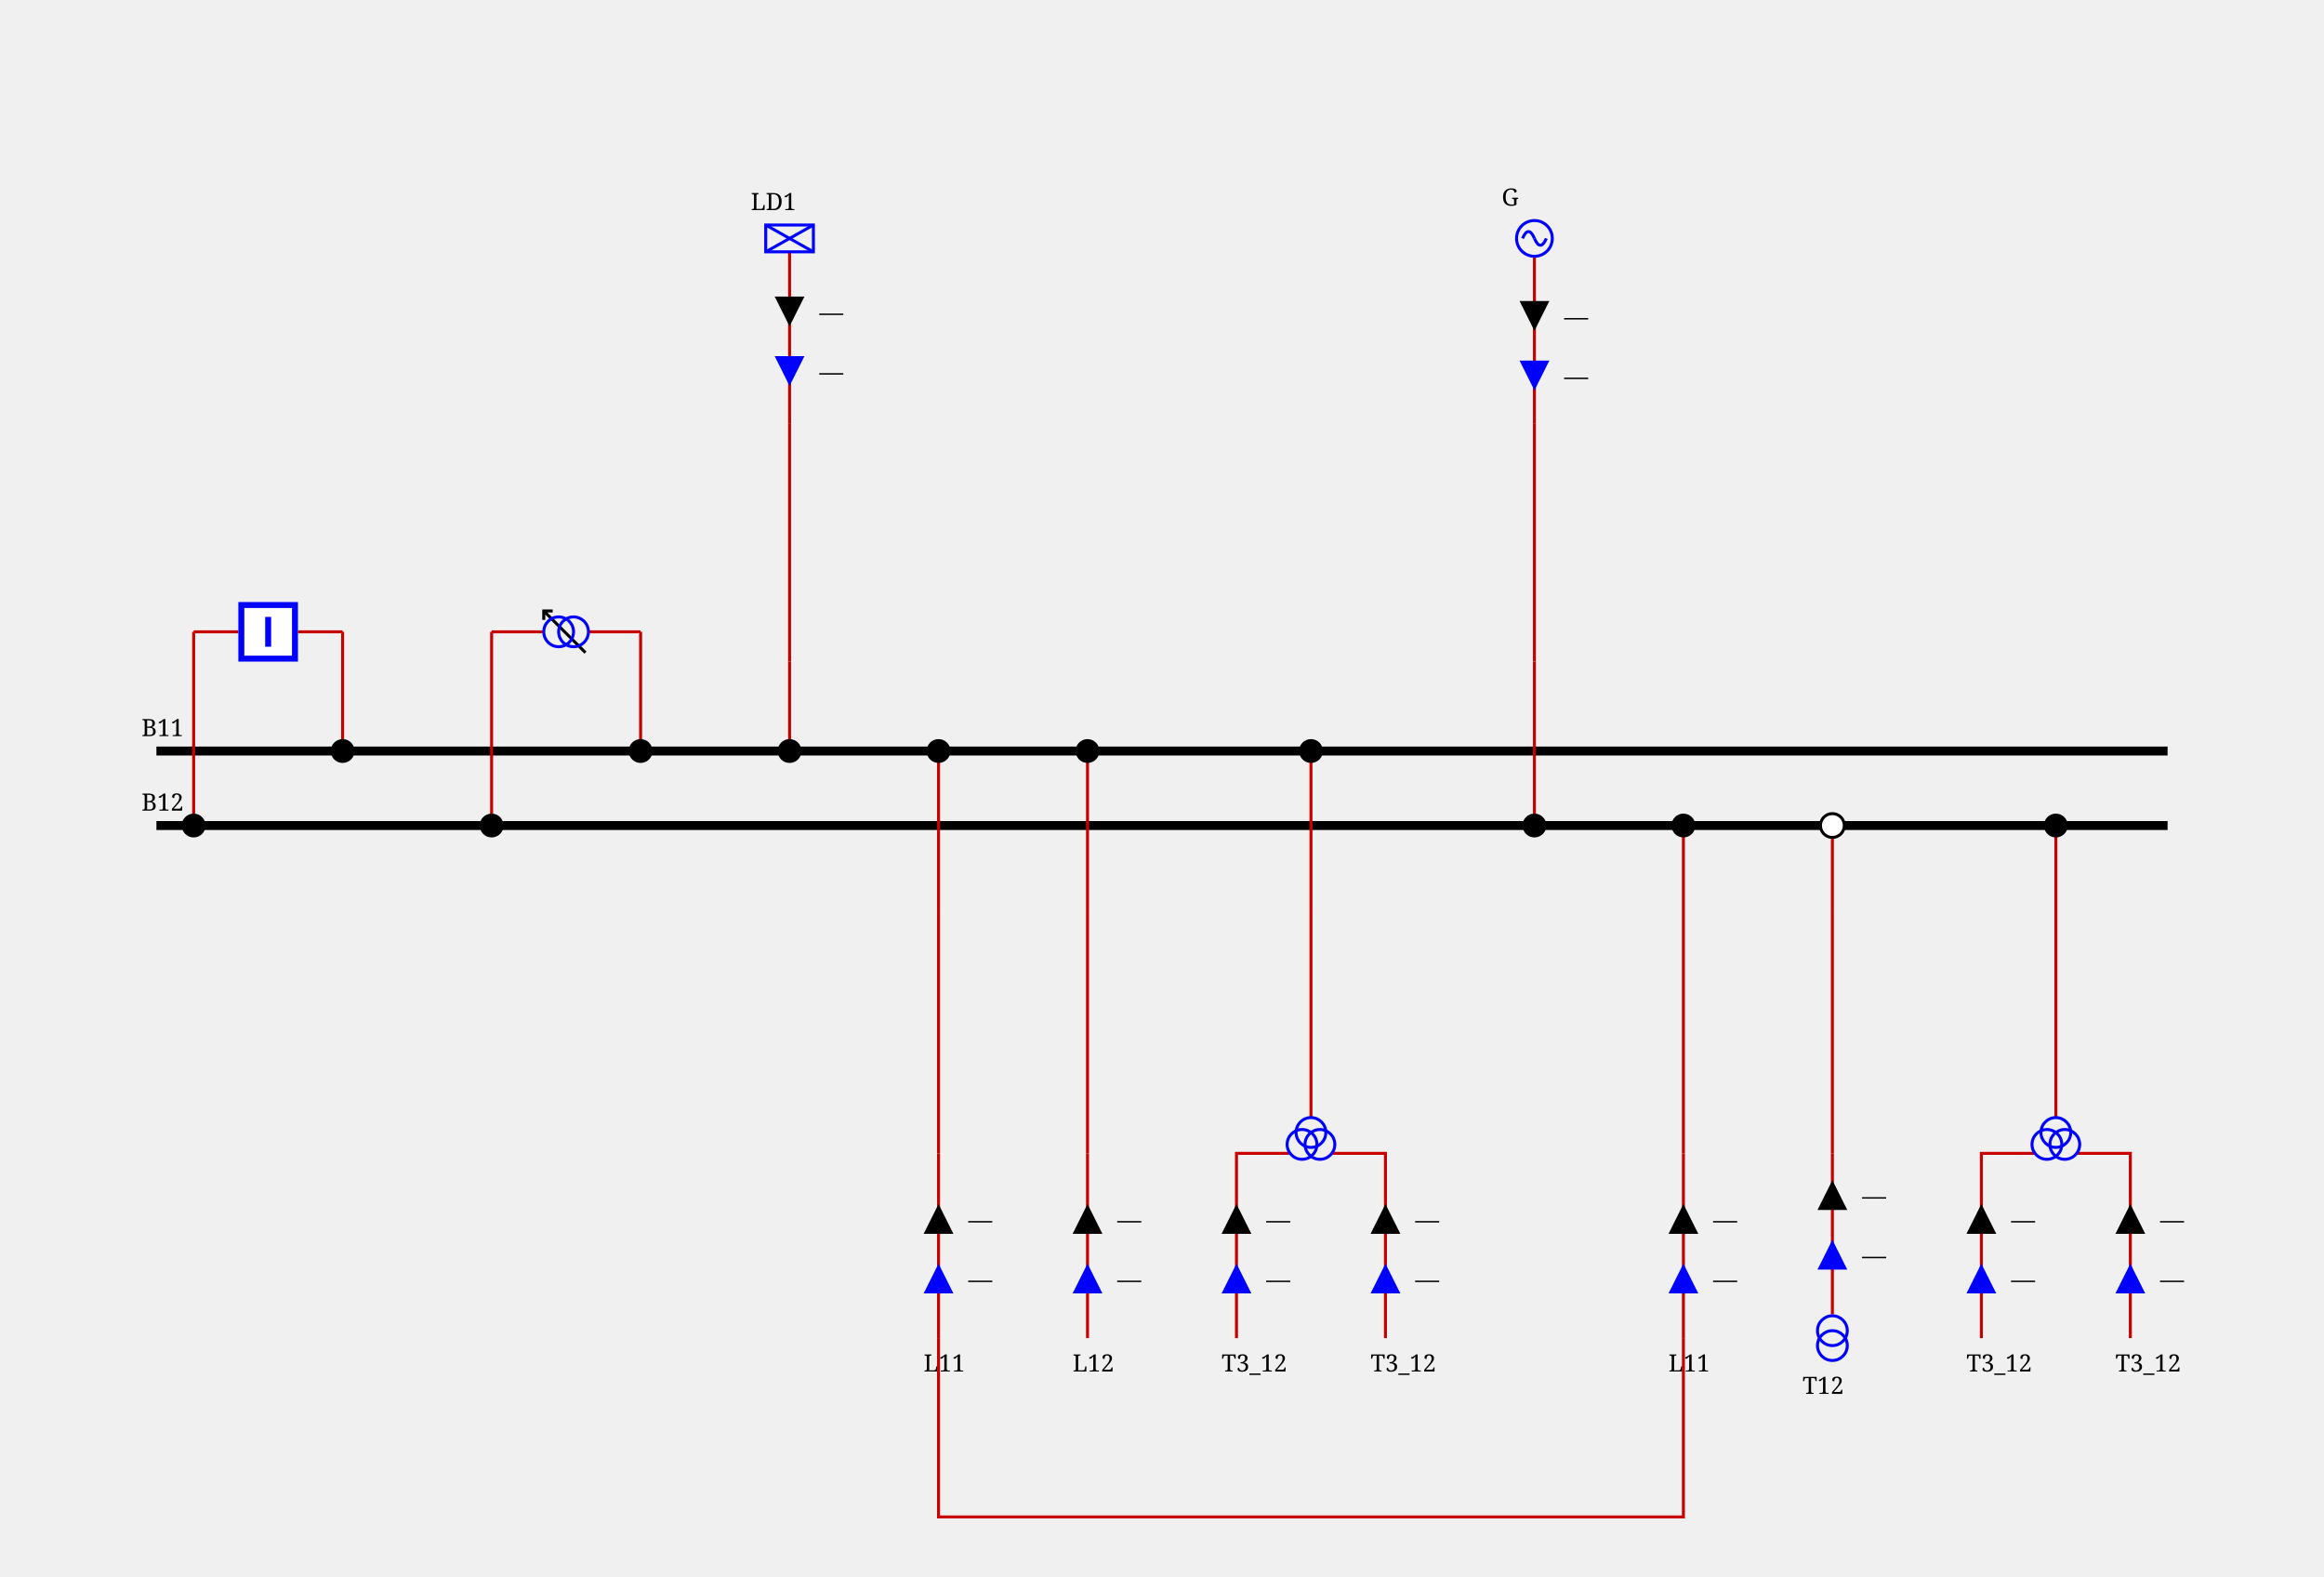
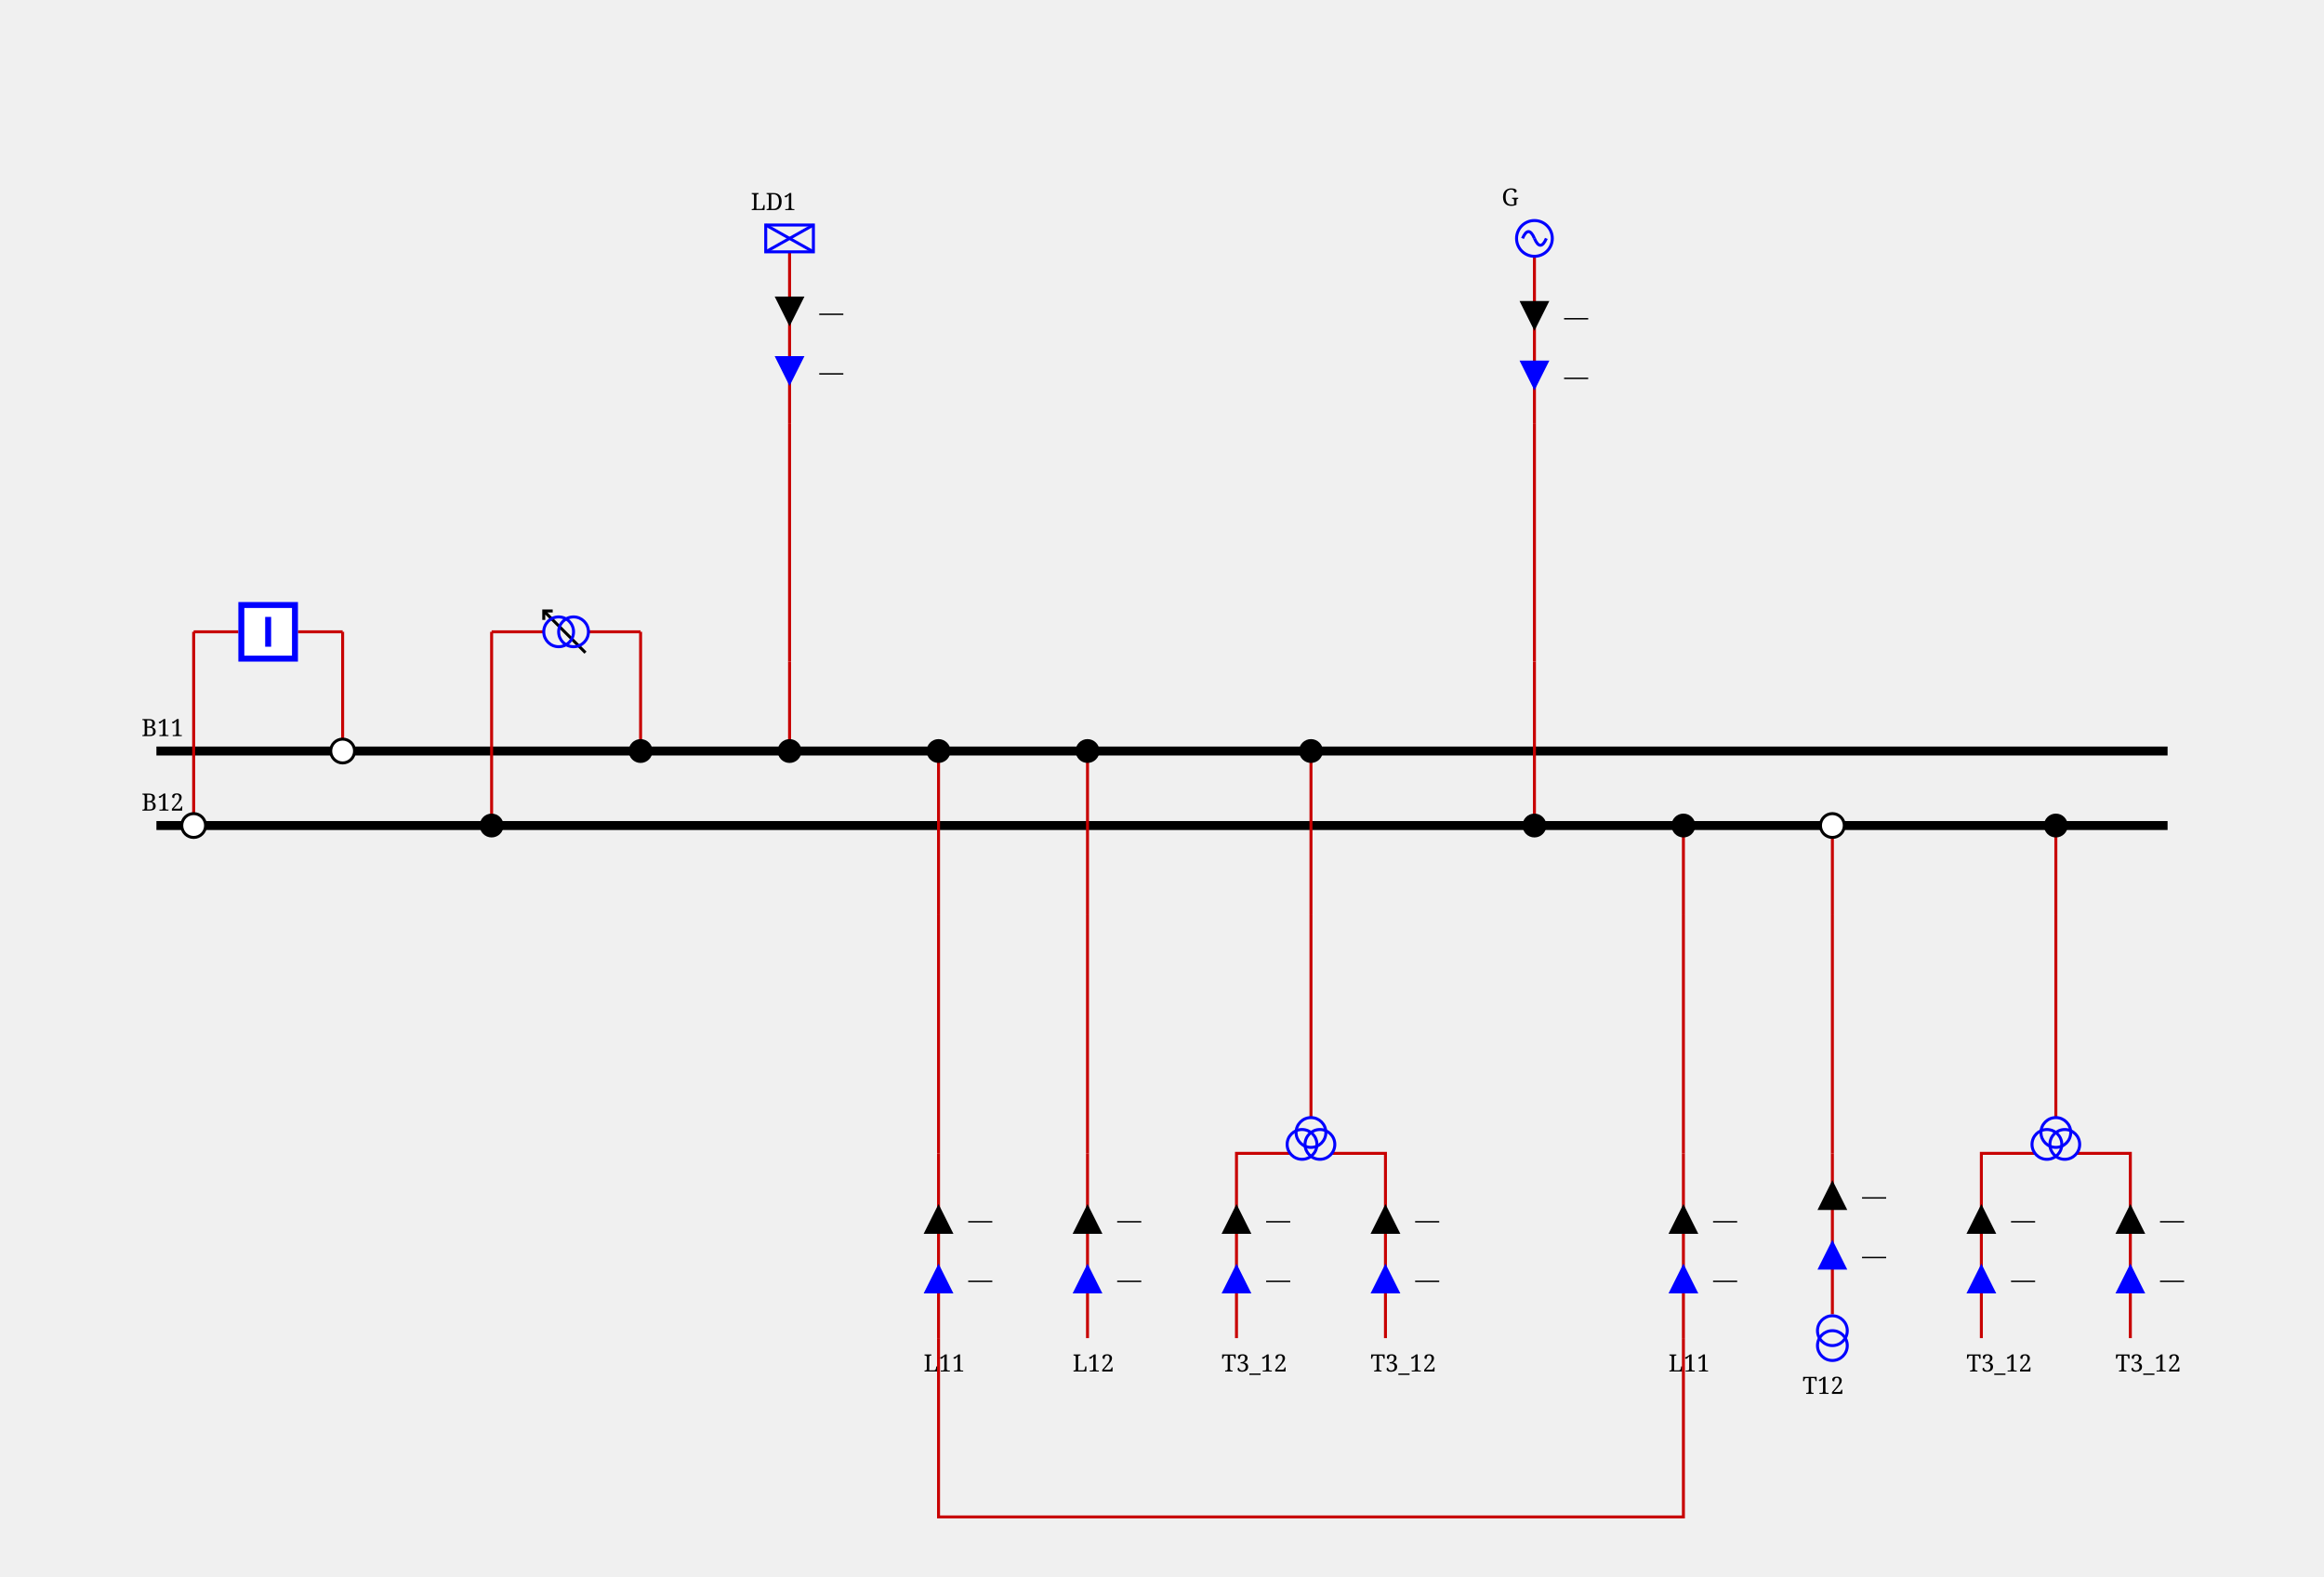
<svg xmlns="http://www.w3.org/2000/svg" height="529.0" viewBox="0 0 780.0 529.0" width="780.0">
  <style>
/* ----------------------------------------------------------------------- */
/* File: tautologies.css ------------------------------------------------- */
.sld-out .sld-arrow-in {visibility: hidden}
.sld-in .sld-arrow-out {visibility: hidden}
.sld-closed .sld-sw-open {visibility: hidden}
.sld-open .sld-sw-closed {visibility: hidden}
.sld-hidden-node {visibility: hidden}
.sld-top-feeder .sld-label {dominant-baseline: auto}
.sld-bottom-feeder .sld-label {dominant-baseline: hanging}
.sld-active-power .sld-label {dominant-baseline: mathematical}
.sld-reactive-power .sld-label {dominant-baseline: mathematical}
.sld-current .sld-label {dominant-baseline: mathematical}
.sld-bus-connection.sld-disconnected-bus-connection {stroke: var(--sld-vl-color, black); fill: white}
/* ----------------------------------------------------------------------- */
/* File: baseVoltages.css ------------------------------------------------ */
.sld-vl300to500 {--sld-vl-color: #ff0000}
.sld-vl180to300 {--sld-vl-color: #228b22}
.sld-vl120to180 {--sld-vl-color: #01afaf}
.sld-vl70to120 {--sld-vl-color: #cc5500}
.sld-vl50to70 {--sld-vl-color: #a020f0}
.sld-vl30to50 {--sld-vl-color: #ff8290}
.sld-vl0to30 {--sld-vl-color: #abae28}
/* ----------------------------------------------------------------------- */
/* File : components.css ------------------------------------------------- */
/* Stroke black */
.sld-disconnector {stroke-width: 3; stroke: black; fill: none}
/* Stroke blue */
.sld-breaker {stroke-width: 2; stroke: blue; fill:white}
.sld-load-break-switch {stroke: blue; fill: white}
/* Stroke --sld-vl-color with fallback black */
.sld-bus-connection {fill: var(--sld-vl-color, black)}
.sld-cell-shape-flat .sld-bus-connection {visibility: hidden}
.sld-busbar-section {stroke: var(--sld-vl-color, black); stroke-width: 3; fill: none}
/* Stroke --sld-vl-color with fallback red */
.sld-wire {stroke: var(--sld-vl-color, #c80000); fill: none}
/* Stroke --sld-vl-color with fallback blue */
.sld-load {stroke: var(--sld-vl-color, blue); fill: none}
.sld-battery {stroke: var(--sld-vl-color, blue); fill: none}
.sld-generator {stroke: var(--sld-vl-color, blue); fill: none}
.sld-two-wt {stroke: var(--sld-vl-color, blue); fill: none}
.sld-three-wt {stroke: var(--sld-vl-color, blue); fill: none}
.sld-winding {stroke: var(--sld-vl-color, blue); fill: none}
.sld-capacitor {stroke: var(--sld-vl-color, blue); fill: none}
.sld-inductor {stroke: var(--sld-vl-color, blue); fill: none}
.sld-pst {stroke: var(--sld-vl-color, blue); fill: none}
.sld-pst-arrow {stroke: black; fill: none}
.sld-svc {stroke: var(--sld-vl-color, blue); fill: none}
.sld-vsc {stroke: var(--sld-vl-color, blue); font-size: 7.43px; fill: none}
/* Stroke none &amp; fill: --sld-vl-color */
.sld-node-infos {stroke: none; fill: var(--sld-vl-color, black)}
/* Stroke none &amp; fill: black */
.sld-node {stroke: none; fill: black}
.sld-flash {stroke: none; fill: black}
.sld-lock {stroke: none; fill: black}
.sld-unknown {stroke: none; fill: black}
/* Fonts */
.sld-label {stroke: none; fill: black; font: 8px serif}
.sld-angle, .sld-voltage {font: 10px serif}
.sld-graph-label {font: 12px serif}
/* Specific */
.sld-grid {stroke: #003700; stroke-dasharray: 1,10}
.sld-feeder-info.sld-active-power {fill:black}
.sld-feeder-info.sld-reactive-power {fill:blue}
.sld-feeder-info.sld-current {fill:purple}
.sld-frame {fill: var(--sld-background-color, transparent)}
/* Stroke maroon for fictitious switch */
.sld-breaker.sld-fictitious {stroke: maroon}
.sld-disconnector.sld-fictitious {stroke: maroon}
.sld-load-break-switch.sld-fictitious {stroke: maroon}
.sld-busbar-section.sld-fictitious {stroke: var(--sld-vl-color, #c80000); stroke-width: 1}

</style>
  <rect class="sld-frame" height="100%" width="100%" />
  <g>
    <g class="sld-busbar-section sld-vl300to500" id="idB11" transform="translate(52.5,252.0)">
      <line x1="0" x2="675.0" y1="0" y2="0" />
      <text class="sld-label" id="B11_NW_LABEL" x="-5.0" y="-5.0">B11</text>
    </g>
    <g class="sld-busbar-section sld-vl300to500" id="idB12" transform="translate(52.5,277.0)">
      <line x1="0" x2="675.0" y1="0" y2="0" />
      <text class="sld-label" id="B12_NW_LABEL" x="-5.0" y="-5.0">B12</text>
    </g>
    <g class="sld-intern-cell sld-cell-shape-vertical" id="idINTERN_32_0">
      <g class="sld-wire sld-vl300to500" id="_95_VL1_95_INTERNAL_95_VL1_95_BUSCO_95_B11_95_BR1_45_BR1_95_BUSCO_95_B11_95_BR1">
        <polyline points="115.0,212.0,115.0,252.0" />
      </g>
      <g class="sld-wire sld-vl300to500" id="_95_VL1_95_BR1_95_INTERNAL_95_VL1_95_BUSCO_95_B11_95_BR1_45_BR1">
        <polyline points="100.0,212.0,115.0,212.0" />
      </g>
      <g class="sld-wire sld-vl300to500" id="_95_VL1_95_INTERNAL_95_VL1_95_BUSCO_95_B12_95_BR1_45_BR1_95_BR1">
        <polyline points="65.0,212.0,80.0,212.0" />
      </g>
      <g class="sld-wire sld-vl300to500" id="_95_VL1_95_BUSCO_95_B12_95_BR1_95_INTERNAL_95_VL1_95_BUSCO_95_B12_95_BR1_45_BR1">
        <polyline points="65.0,277.0,65.0,212.0" />
      </g>
-       <g class="sld-bus-connection sld-fictitious sld-vl300to500" id="idBUSCO_95_B11_95_BR1" transform="translate(111.0,248.0)">
+       <g class="sld-bus-connection sld-fictitious sld-disconnected-bus-connection sld-vl300to500" id="idBUSCO_95_B11_95_BR1" transform="translate(111.0,248.0)">
        <circle cx="4" cy="4" r="4" />
      </g>
      <g class="sld-node sld-hidden-node sld-fictitious sld-vl300to500" id="idINTERNAL_95_VL1_95_BUSCO_95_B11_95_BR1_45_BR1" transform="translate(111.0,208.0)">
        <circle cx="4" cy="4" r="4" />
      </g>
      <g class="sld-breaker sld-open sld-vl300to500" id="idBR1" transform="translate(80.0,202.0)">
        <path class="sld-sw-closed" d="M1,1 V19 H19 V1z M10,5 V15" transform="rotate(90.0,10.0,10.0)" />
        <path class="sld-sw-open" d="M1,1 V19 H19 V1z M5,10 H15" transform="rotate(90.0,10.0,10.0)" />
      </g>
      <g class="sld-node sld-hidden-node sld-fictitious sld-vl300to500" id="idINTERNAL_95_VL1_95_BUSCO_95_B12_95_BR1_45_BR1" transform="translate(61.0,208.0)">
        <circle cx="4" cy="4" r="4" />
      </g>
-       <g class="sld-bus-connection sld-fictitious sld-vl300to500" id="idBUSCO_95_B12_95_BR1" transform="translate(61.0,273.0)">
+       <g class="sld-bus-connection sld-fictitious sld-disconnected-bus-connection sld-vl300to500" id="idBUSCO_95_B12_95_BR1" transform="translate(61.0,273.0)">
        <circle cx="4" cy="4" r="4" />
      </g>
    </g>
    <g class="sld-intern-cell sld-cell-shape-vertical" id="idINTERN_32_1">
      <g class="sld-wire sld-vl300to500" id="_95_VL1_95_BUSCO_95_B11_95_T11_95_INTERNAL_95_VL1_95_BUSCO_95_B11_95_T11_45_T11">
        <polyline points="215.0,252.0,215.0,212.0" />
      </g>
      <g class="sld-wire sld-vl300to500" id="_95_VL1_95_INTERNAL_95_VL1_95_BUSCO_95_B11_95_T11_45_T11_95_T11">
        <polyline points="215.0,212.0,197.5,212.0" />
      </g>
      <g class="sld-wire sld-vl300to500" id="_95_VL1_95_INTERNAL_95_VL1_95_BUSCO_95_B12_95_T11_45_T11_95_T11">
        <polyline points="165.0,212.0,182.5,212.0" />
      </g>
      <g class="sld-wire sld-vl300to500" id="_95_VL1_95_BUSCO_95_B12_95_T11_95_INTERNAL_95_VL1_95_BUSCO_95_B12_95_T11_45_T11">
        <polyline points="165.0,277.0,165.0,212.0" />
      </g>
      <g class="sld-bus-connection sld-fictitious sld-vl300to500" id="idBUSCO_95_B11_95_T11" transform="translate(211.0,248.0)">
        <circle cx="4" cy="4" r="4" />
      </g>
      <g class="sld-node sld-hidden-node sld-fictitious sld-vl300to500" id="idINTERNAL_95_VL1_95_BUSCO_95_B11_95_T11_45_T11" transform="translate(211.0,208.0)">
        <circle cx="4" cy="4" r="4" />
      </g>
      <g class="sld-pst sld-vl300to500" id="idT11" transform="translate(183.0,204.5)">
        <path class="sld-pst-arrow" d="M14,0 0,14 M11,0 14,0 14,3" transform="rotate(270.0,7.0,7.5)" />
        <circle class="sld-winding" cx="7" cy="10" r="5" transform="rotate(270.0,7.0,7.5)" />
        <circle class="sld-winding" cx="7" cy="5" r="5" transform="rotate(270.0,7.0,7.5)" />
      </g>
      <g class="sld-node sld-hidden-node sld-fictitious sld-vl300to500" id="idINTERNAL_95_VL1_95_BUSCO_95_B12_95_T11_45_T11" transform="translate(161.0,208.0)">
        <circle cx="4" cy="4" r="4" />
      </g>
      <g class="sld-bus-connection sld-fictitious sld-vl300to500" id="idBUSCO_95_B12_95_T11" transform="translate(161.0,273.0)">
        <circle cx="4" cy="4" r="4" />
      </g>
    </g>
    <g class="sld-extern-cell sld-cell-direction-top" id="idEXTERN_32_2">
      <g class="sld-wire sld-vl300to500" id="_95_VL1_95_BUSCO_95_B11_95_LD1_95_INTERNAL_95_VL1_95_BUSCO_95_B11_95_LD1_45_LD1">
        <polyline points="265.0,252.0,265.0,222.0" />
      </g>
      <g class="sld-wire sld-vl300to500" id="_95_VL1_95_INTERNAL_95_VL1_95_BUSCO_95_B11_95_LD1_45_LD1_95_INTERNAL_95_VL1_95_LD1">
        <polyline points="265.0,222.0,265.0,142.0" />
      </g>
      <g class="sld-wire sld-vl300to500" id="_95_VL1_95_INTERNAL_95_VL1_95_LD1_95_LD1">
        <polyline points="265.0,142.0,265.0,84.5" />
      </g>
      <g class="sld-active-power sld-feeder-info sld-in" id="idLD1_ARROW_ACTIVE" transform="translate(260.0,99.5)">
        <polygon class="sld-arrow-in" points="0,0 10,0 5,10" />
        <polygon class="sld-arrow-out" points="5,0 10,10 0,10" />
        <text class="sld-label" x="15.0" y="5.0">—</text>
      </g>
      <g class="sld-reactive-power sld-feeder-info sld-in" id="idLD1_ARROW_REACTIVE" transform="translate(260.0,119.5)">
        <polygon class="sld-arrow-in" points="0,0 10,0 5,10" />
        <polygon class="sld-arrow-out" points="5,0 10,10 0,10" />
        <text class="sld-label" x="15.0" y="5.0">—</text>
      </g>
      <g class="sld-bus-connection sld-fictitious sld-vl300to500" id="idBUSCO_95_B11_95_LD1" transform="translate(261.0,248.0)">
        <circle cx="4" cy="4" r="4" />
      </g>
      <g class="sld-node sld-hidden-node sld-fictitious sld-vl300to500" id="idINTERNAL_95_VL1_95_BUSCO_95_B11_95_LD1_45_LD1" transform="translate(261.0,218.0)">
        <circle cx="4" cy="4" r="4" />
      </g>
      <g class="sld-node sld-hidden-node sld-fictitious sld-vl300to500" id="idINTERNAL_95_VL1_95_LD1" transform="translate(261.0,138.0)">
        <circle cx="4" cy="4" r="4" />
      </g>
      <g class="sld-load sld-top-feeder sld-vl300to500" id="idLD1" transform="translate(257.0,75.5)">
        <rect height="9" width="16" />
        <line x1="0" x2="16" y1="0" y2="9" />
        <line x1="16" x2="0" y1="0" y2="9" />
        <text class="sld-label" id="LD1_N_LABEL" x="-5.0" y="-5.0">LD1</text>
      </g>
    </g>
    <g class="sld-extern-cell sld-cell-direction-bottom" id="idEXTERN_32_3">
      <g class="sld-wire sld-vl300to500" id="_95_VL1_95_BUSCO_95_B11_95_L11_95_ONE_95_INTERNAL_95_VL1_95_BUSCO_95_B11_95_L11_95_ONE_45_L11_95_ONE">
        <polyline points="315.0,252.0,315.0,307.0" />
      </g>
      <g class="sld-wire sld-vl300to500" id="_95_VL1_95_INTERNAL_95_VL1_95_BUSCO_95_B11_95_L11_95_ONE_45_L11_95_ONE_95_INTERNAL_95_VL1_95_L11_95_ONE">
        <polyline points="315.0,307.0,315.0,387.0" />
      </g>
      <g class="sld-wire sld-vl300to500" id="_95_VL1_95_INTERNAL_95_VL1_95_L11_95_ONE_95_L11_95_ONE">
        <polyline points="315.0,387.0,315.0,449.0" />
      </g>
      <g class="sld-reactive-power sld-feeder-info sld-in" id="idL11_95_ONE_ARROW_REACTIVE" transform="translate(310.0,424.0)">
        <polygon class="sld-arrow-in" points="0,0 10,0 5,10" transform="rotate(180.0,5.0,5.0)" />
        <polygon class="sld-arrow-out" points="5,0 10,10 0,10" transform="rotate(180.0,5.0,5.0)" />
        <text class="sld-label" x="15.0" y="5.0">—</text>
      </g>
      <g class="sld-active-power sld-feeder-info sld-in" id="idL11_95_ONE_ARROW_ACTIVE" transform="translate(310.0,404.0)">
        <polygon class="sld-arrow-in" points="0,0 10,0 5,10" transform="rotate(180.0,5.0,5.0)" />
        <polygon class="sld-arrow-out" points="5,0 10,10 0,10" transform="rotate(180.0,5.0,5.0)" />
        <text class="sld-label" x="15.0" y="5.0">—</text>
      </g>
      <g class="sld-bus-connection sld-fictitious sld-vl300to500" id="idBUSCO_95_B11_95_L11_95_ONE" transform="translate(311.0,248.0)">
        <circle cx="4" cy="4" r="4" />
      </g>
      <g class="sld-node sld-hidden-node sld-fictitious sld-vl300to500" id="idINTERNAL_95_VL1_95_BUSCO_95_B11_95_L11_95_ONE_45_L11_95_ONE" transform="translate(311.0,303.0)">
        <circle cx="4" cy="4" r="4" />
      </g>
      <g class="sld-node sld-hidden-node sld-fictitious sld-vl300to500" id="idINTERNAL_95_VL1_95_L11_95_ONE" transform="translate(311.0,383.0)">
        <circle cx="4" cy="4" r="4" />
      </g>
      <g class="sld-bottom-feeder" id="idL11_95_ONE" transform="translate(315.0,449.0)">
        <text class="sld-label" id="L11_ONE_S_LABEL" x="-5.0" y="5.0">L11</text>
      </g>
    </g>
    <g class="sld-extern-cell sld-cell-direction-bottom" id="idEXTERN_32_4">
      <g class="sld-wire sld-vl300to500" id="_95_VL1_95_BUSCO_95_B11_95_L12_95_ONE_95_INTERNAL_95_VL1_95_BUSCO_95_B11_95_L12_95_ONE_45_L12_95_ONE">
        <polyline points="365.0,252.0,365.0,307.0" />
      </g>
      <g class="sld-wire sld-vl300to500" id="_95_VL1_95_INTERNAL_95_VL1_95_BUSCO_95_B11_95_L12_95_ONE_45_L12_95_ONE_95_INTERNAL_95_VL1_95_L12_95_ONE">
        <polyline points="365.0,307.0,365.0,387.0" />
      </g>
      <g class="sld-wire sld-vl300to500" id="_95_VL1_95_INTERNAL_95_VL1_95_L12_95_ONE_95_L12_95_ONE">
        <polyline points="365.0,387.0,365.0,449.0" />
      </g>
      <g class="sld-reactive-power sld-feeder-info sld-in" id="idL12_95_ONE_ARROW_REACTIVE" transform="translate(360.0,424.0)">
        <polygon class="sld-arrow-in" points="0,0 10,0 5,10" transform="rotate(180.0,5.0,5.0)" />
        <polygon class="sld-arrow-out" points="5,0 10,10 0,10" transform="rotate(180.0,5.0,5.0)" />
        <text class="sld-label" x="15.0" y="5.0">—</text>
      </g>
      <g class="sld-active-power sld-feeder-info sld-in" id="idL12_95_ONE_ARROW_ACTIVE" transform="translate(360.0,404.0)">
        <polygon class="sld-arrow-in" points="0,0 10,0 5,10" transform="rotate(180.0,5.0,5.0)" />
        <polygon class="sld-arrow-out" points="5,0 10,10 0,10" transform="rotate(180.0,5.0,5.0)" />
        <text class="sld-label" x="15.0" y="5.0">—</text>
      </g>
      <g class="sld-bus-connection sld-fictitious sld-vl300to500" id="idBUSCO_95_B11_95_L12_95_ONE" transform="translate(361.0,248.0)">
        <circle cx="4" cy="4" r="4" />
      </g>
      <g class="sld-node sld-hidden-node sld-fictitious sld-vl300to500" id="idINTERNAL_95_VL1_95_BUSCO_95_B11_95_L12_95_ONE_45_L12_95_ONE" transform="translate(361.0,303.0)">
        <circle cx="4" cy="4" r="4" />
      </g>
      <g class="sld-node sld-hidden-node sld-fictitious sld-vl300to500" id="idINTERNAL_95_VL1_95_L12_95_ONE" transform="translate(361.0,383.0)">
        <circle cx="4" cy="4" r="4" />
      </g>
      <g class="sld-bottom-feeder" id="idL12_95_ONE" transform="translate(365.0,449.0)">
        <text class="sld-label" id="L12_ONE_S_LABEL" x="-5.0" y="5.0">L12</text>
      </g>
    </g>
    <g class="sld-extern-cell sld-cell-direction-bottom" id="idEXTERN_32_5">
      <g class="sld-wire sld-vl300to500" id="_95_VL1_95_BUSCO_95_B11_95_MIDDLE_95_T3_95_12_95_ONE_95_INTERNAL_95_VL1_95_BUSCO_95_B11_95_MIDDLE_95_T3_95_12_95_ONE_45_MIDDLE_95_T3_95_12_95_ONE">
        <polyline points="440.0,252.0,440.0,307.0" />
      </g>
      <g class="sld-wire sld-vl300to500" id="_95_VL1_95_INTERNAL_95_VL1_95_BUSCO_95_B11_95_MIDDLE_95_T3_95_12_95_ONE_45_MIDDLE_95_T3_95_12_95_ONE_95_MIDDLE_95_T3_95_12_95_ONE">
        <polyline points="440.0,307.0,440.0,375.0" />
      </g>
      <g class="sld-wire sld-vl300to500" id="_95_VL1_95_T3_95_12_95_TWO_95_MIDDLE_95_T3_95_12_95_ONE">
        <polyline points="415.0,449.0,415.0,387.0,433.0,387.0" />
      </g>
      <g class="sld-reactive-power sld-feeder-info sld-in" id="idT3_95_12_95_TWO_ARROW_REACTIVE" transform="translate(410.0,424.0)">
        <polygon class="sld-arrow-in" points="0,0 10,0 5,10" transform="rotate(180.0,5.0,5.0)" />
        <polygon class="sld-arrow-out" points="5,0 10,10 0,10" transform="rotate(180.0,5.0,5.0)" />
        <text class="sld-label" x="15.0" y="5.0">—</text>
      </g>
      <g class="sld-active-power sld-feeder-info sld-in" id="idT3_95_12_95_TWO_ARROW_ACTIVE" transform="translate(410.0,404.0)">
        <polygon class="sld-arrow-in" points="0,0 10,0 5,10" transform="rotate(180.0,5.0,5.0)" />
        <polygon class="sld-arrow-out" points="5,0 10,10 0,10" transform="rotate(180.0,5.0,5.0)" />
        <text class="sld-label" x="15.0" y="5.0">—</text>
      </g>
      <g class="sld-wire sld-vl300to500" id="_95_VL1_95_T3_95_12_95_THREE_95_MIDDLE_95_T3_95_12_95_ONE">
        <polyline points="465.0,449.0,465.0,387.0,447.0,387.0" />
      </g>
      <g class="sld-reactive-power sld-feeder-info sld-in" id="idT3_95_12_95_THREE_ARROW_REACTIVE" transform="translate(460.0,424.0)">
        <polygon class="sld-arrow-in" points="0,0 10,0 5,10" transform="rotate(180.0,5.0,5.0)" />
        <polygon class="sld-arrow-out" points="5,0 10,10 0,10" transform="rotate(180.0,5.0,5.0)" />
        <text class="sld-label" x="15.0" y="5.0">—</text>
      </g>
      <g class="sld-active-power sld-feeder-info sld-in" id="idT3_95_12_95_THREE_ARROW_ACTIVE" transform="translate(460.0,404.0)">
        <polygon class="sld-arrow-in" points="0,0 10,0 5,10" transform="rotate(180.0,5.0,5.0)" />
        <polygon class="sld-arrow-out" points="5,0 10,10 0,10" transform="rotate(180.0,5.0,5.0)" />
        <text class="sld-label" x="15.0" y="5.0">—</text>
      </g>
      <g class="sld-bus-connection sld-fictitious sld-vl300to500" id="idBUSCO_95_B11_95_MIDDLE_95_T3_95_12_95_ONE" transform="translate(436.0,248.0)">
        <circle cx="4" cy="4" r="4" />
      </g>
      <g class="sld-node sld-hidden-node sld-fictitious sld-vl300to500" id="idINTERNAL_95_VL1_95_BUSCO_95_B11_95_MIDDLE_95_T3_95_12_95_ONE_45_MIDDLE_95_T3_95_12_95_ONE" transform="translate(436.0,303.0)">
        <circle cx="4" cy="4" r="4" />
      </g>
      <g class="sld-three-wt sld-fictitious" id="idMIDDLE_95_T3_95_12_95_ONE" transform="translate(432.0,375.0)">
        <circle class="sld-vl300to500 sld-winding" cx="5" cy="15" r="5" transform="scale(1, -1) translate(0, -24.0)" />
        <circle class="sld-vl300to500 sld-winding" cx="11" cy="15" r="5" transform="scale(1, -1) translate(0, -24.0)" />
        <circle class="sld-vl300to500 sld-winding" cx="8" cy="19" r="5" transform="scale(1, -1) translate(0, -24.0)" />
      </g>
      <g class="sld-bottom-feeder sld-vl300to500" id="idT3_95_12_95_TWO" transform="translate(415.0,449.0)">
        <text class="sld-label" id="T3_12_TWO_S_LABEL" x="-5.0" y="5.0">T3_12</text>
      </g>
      <g class="sld-bottom-feeder sld-vl300to500" id="idT3_95_12_95_THREE" transform="translate(465.0,449.0)">
        <text class="sld-label" id="T3_12_THREE_S_LABEL" x="-5.0" y="5.0">T3_12</text>
      </g>
    </g>
    <g class="sld-extern-cell sld-cell-direction-top" id="idEXTERN_32_6">
      <g class="sld-wire sld-vl300to500" id="_95_VL1_95_BUSCO_95_B12_95_G_95_INTERNAL_95_VL1_95_BUSCO_95_B12_95_G_45_G">
        <polyline points="515.0,277.0,515.0,222.0" />
      </g>
      <g class="sld-wire sld-vl300to500" id="_95_VL1_95_INTERNAL_95_VL1_95_BUSCO_95_B12_95_G_45_G_95_INTERNAL_95_VL1_95_G">
        <polyline points="515.0,222.0,515.0,142.0" />
      </g>
      <g class="sld-wire sld-vl300to500" id="_95_VL1_95_INTERNAL_95_VL1_95_G_95_G">
        <polyline points="515.0,142.0,515.0,86.0" />
      </g>
      <g class="sld-active-power sld-feeder-info sld-in" id="idG_ARROW_ACTIVE" transform="translate(510.0,101.0)">
        <polygon class="sld-arrow-in" points="0,0 10,0 5,10" />
        <polygon class="sld-arrow-out" points="5,0 10,10 0,10" />
        <text class="sld-label" x="15.0" y="5.0">—</text>
      </g>
      <g class="sld-reactive-power sld-feeder-info sld-in" id="idG_ARROW_REACTIVE" transform="translate(510.0,121.0)">
        <polygon class="sld-arrow-in" points="0,0 10,0 5,10" />
        <polygon class="sld-arrow-out" points="5,0 10,10 0,10" />
        <text class="sld-label" x="15.0" y="5.0">—</text>
      </g>
      <g class="sld-bus-connection sld-fictitious sld-vl300to500" id="idBUSCO_95_B12_95_G" transform="translate(511.0,273.0)">
        <circle cx="4" cy="4" r="4" />
      </g>
      <g class="sld-node sld-hidden-node sld-fictitious sld-vl300to500" id="idINTERNAL_95_VL1_95_BUSCO_95_B12_95_G_45_G" transform="translate(511.0,218.0)">
        <circle cx="4" cy="4" r="4" />
      </g>
      <g class="sld-node sld-hidden-node sld-fictitious sld-vl300to500" id="idINTERNAL_95_VL1_95_G" transform="translate(511.0,138.0)">
        <circle cx="4" cy="4" r="4" />
      </g>
      <g class="sld-generator sld-top-feeder sld-vl300to500" id="idG" transform="translate(509.0,74.0)">
        <circle cx="6" cy="6" r="6" />
        <path d="M6,6 A 6 40 0 0 0 2,6" />
        <path d="M6,6 A 6 40 0 0 0 10,6" />
        <text class="sld-label" id="G_N_LABEL" x="-5.0" y="-5.0">G</text>
      </g>
    </g>
    <g class="sld-extern-cell sld-cell-direction-bottom" id="idEXTERN_32_7">
      <g class="sld-wire sld-vl300to500" id="_95_VL1_95_BUSCO_95_B12_95_L11_95_TWO_95_INTERNAL_95_VL1_95_BUSCO_95_B12_95_L11_95_TWO_45_L11_95_TWO">
        <polyline points="565.0,277.0,565.0,307.0" />
      </g>
      <g class="sld-wire sld-vl300to500" id="_95_VL1_95_INTERNAL_95_VL1_95_BUSCO_95_B12_95_L11_95_TWO_45_L11_95_TWO_95_INTERNAL_95_VL1_95_L11_95_TWO">
        <polyline points="565.0,307.0,565.0,387.0" />
      </g>
      <g class="sld-wire sld-vl300to500" id="_95_VL1_95_INTERNAL_95_VL1_95_L11_95_TWO_95_L11_95_TWO">
        <polyline points="565.0,387.0,565.0,449.0" />
      </g>
      <g class="sld-reactive-power sld-feeder-info sld-in" id="idL11_95_TWO_ARROW_REACTIVE" transform="translate(560.0,424.0)">
        <polygon class="sld-arrow-in" points="0,0 10,0 5,10" transform="rotate(180.0,5.0,5.0)" />
        <polygon class="sld-arrow-out" points="5,0 10,10 0,10" transform="rotate(180.0,5.0,5.0)" />
        <text class="sld-label" x="15.0" y="5.0">—</text>
      </g>
      <g class="sld-active-power sld-feeder-info sld-in" id="idL11_95_TWO_ARROW_ACTIVE" transform="translate(560.0,404.0)">
        <polygon class="sld-arrow-in" points="0,0 10,0 5,10" transform="rotate(180.0,5.0,5.0)" />
        <polygon class="sld-arrow-out" points="5,0 10,10 0,10" transform="rotate(180.0,5.0,5.0)" />
        <text class="sld-label" x="15.0" y="5.0">—</text>
      </g>
      <g class="sld-bus-connection sld-fictitious sld-vl300to500" id="idBUSCO_95_B12_95_L11_95_TWO" transform="translate(561.0,273.0)">
        <circle cx="4" cy="4" r="4" />
      </g>
      <g class="sld-node sld-hidden-node sld-fictitious sld-vl300to500" id="idINTERNAL_95_VL1_95_BUSCO_95_B12_95_L11_95_TWO_45_L11_95_TWO" transform="translate(561.0,303.0)">
        <circle cx="4" cy="4" r="4" />
      </g>
      <g class="sld-node sld-hidden-node sld-fictitious sld-vl300to500" id="idINTERNAL_95_VL1_95_L11_95_TWO" transform="translate(561.0,383.0)">
        <circle cx="4" cy="4" r="4" />
      </g>
      <g class="sld-bottom-feeder" id="idL11_95_TWO" transform="translate(565.0,449.0)">
        <text class="sld-label" id="L11_TWO_S_LABEL" x="-5.0" y="5.0">L11</text>
      </g>
    </g>
    <g class="sld-extern-cell sld-cell-direction-bottom" id="idEXTERN_32_8">
      <g class="sld-wire sld-vl300to500" id="_95_VL1_95_BUSCO_95_B12_95_T12_95_ONE_95_INTERNAL_95_VL1_95_BUSCO_95_B12_95_T12_95_ONE_45_T12_95_ONE">
        <polyline points="615.0,277.0,615.0,307.0" />
      </g>
      <g class="sld-wire sld-vl300to500" id="_95_VL1_95_INTERNAL_95_VL1_95_BUSCO_95_B12_95_T12_95_ONE_45_T12_95_ONE_95_INTERNAL_95_VL1_95_T12_95_ONE">
        <polyline points="615.0,307.0,615.0,387.0" />
      </g>
      <g class="sld-wire sld-vl300to500" id="_95_VL1_95_INTERNAL_95_VL1_95_T12_95_ONE_95_T12_95_ONE">
        <polyline points="615.0,387.0,615.0,441.0" />
      </g>
      <g class="sld-reactive-power sld-feeder-info sld-in" id="idT12_95_ONE_ARROW_REACTIVE" transform="translate(610.0,416.0)">
        <polygon class="sld-arrow-in" points="0,0 10,0 5,10" transform="rotate(180.0,5.0,5.0)" />
        <polygon class="sld-arrow-out" points="5,0 10,10 0,10" transform="rotate(180.0,5.0,5.0)" />
        <text class="sld-label" x="15.0" y="5.0">—</text>
      </g>
      <g class="sld-active-power sld-feeder-info sld-in" id="idT12_95_ONE_ARROW_ACTIVE" transform="translate(610.0,396.0)">
        <polygon class="sld-arrow-in" points="0,0 10,0 5,10" transform="rotate(180.0,5.0,5.0)" />
        <polygon class="sld-arrow-out" points="5,0 10,10 0,10" transform="rotate(180.0,5.0,5.0)" />
        <text class="sld-label" x="15.0" y="5.0">—</text>
      </g>
      <g class="sld-bus-connection sld-fictitious sld-disconnected-bus-connection sld-vl300to500" id="idBUSCO_95_B12_95_T12_95_ONE" transform="translate(611.0,273.0)">
        <circle cx="4" cy="4" r="4" />
      </g>
      <g class="sld-node sld-hidden-node sld-fictitious sld-vl300to500" id="idINTERNAL_95_VL1_95_BUSCO_95_B12_95_T12_95_ONE_45_T12_95_ONE" transform="translate(611.0,303.0)">
        <circle cx="4" cy="4" r="4" />
      </g>
      <g class="sld-node sld-hidden-node sld-fictitious sld-vl300to500" id="idINTERNAL_95_VL1_95_T12_95_ONE" transform="translate(611.0,383.0)">
        <circle cx="4" cy="4" r="4" />
      </g>
      <g class="sld-two-wt sld-bottom-feeder" id="idT12_95_ONE" transform="translate(610.0,441.5)">
        <circle class="sld-vl300to500 sld-winding" cx="5" cy="10" r="5" transform="rotate(180.0,5.0,7.5)" />
        <circle class="sld-vl300to500 sld-winding" cx="5" cy="5" r="5" transform="rotate(180.0,5.0,7.5)" />
        <text class="sld-label" id="T12_ONE_S_LABEL" x="-5.0" y="20.0">T12</text>
      </g>
    </g>
    <g class="sld-extern-cell sld-cell-direction-bottom" id="idEXTERN_32_9">
      <g class="sld-wire sld-vl300to500" id="_95_VL1_95_BUSCO_95_B12_95_MIDDLE_95_T3_95_12_95_TWO_95_INTERNAL_95_VL1_95_BUSCO_95_B12_95_MIDDLE_95_T3_95_12_95_TWO_45_MIDDLE_95_T3_95_12_95_TWO">
        <polyline points="690.0,277.0,690.0,307.0" />
      </g>
      <g class="sld-wire sld-vl300to500" id="_95_VL1_95_INTERNAL_95_VL1_95_BUSCO_95_B12_95_MIDDLE_95_T3_95_12_95_TWO_45_MIDDLE_95_T3_95_12_95_TWO_95_MIDDLE_95_T3_95_12_95_TWO">
        <polyline points="690.0,307.0,690.0,375.0" />
      </g>
      <g class="sld-wire sld-vl300to500" id="_95_VL1_95_T3_95_12_95_ONE_95_MIDDLE_95_T3_95_12_95_TWO">
        <polyline points="665.0,449.0,665.0,387.0,683.0,387.0" />
      </g>
      <g class="sld-reactive-power sld-feeder-info sld-in" id="idT3_95_12_95_ONE_ARROW_REACTIVE" transform="translate(660.0,424.0)">
        <polygon class="sld-arrow-in" points="0,0 10,0 5,10" transform="rotate(180.0,5.0,5.0)" />
        <polygon class="sld-arrow-out" points="5,0 10,10 0,10" transform="rotate(180.0,5.0,5.0)" />
        <text class="sld-label" x="15.0" y="5.0">—</text>
      </g>
      <g class="sld-active-power sld-feeder-info sld-in" id="idT3_95_12_95_ONE_ARROW_ACTIVE" transform="translate(660.0,404.0)">
        <polygon class="sld-arrow-in" points="0,0 10,0 5,10" transform="rotate(180.0,5.0,5.0)" />
        <polygon class="sld-arrow-out" points="5,0 10,10 0,10" transform="rotate(180.0,5.0,5.0)" />
        <text class="sld-label" x="15.0" y="5.0">—</text>
      </g>
      <g class="sld-wire sld-vl300to500" id="_95_VL1_95_T3_95_12_95_THREE_95_MIDDLE_95_T3_95_12_95_TWO">
        <polyline points="715.0,449.0,715.0,387.0,697.0,387.0" />
      </g>
      <g class="sld-reactive-power sld-feeder-info sld-in" id="idT3_95_12_95_THREE_ARROW_REACTIVE" transform="translate(710.0,424.0)">
        <polygon class="sld-arrow-in" points="0,0 10,0 5,10" transform="rotate(180.0,5.0,5.0)" />
        <polygon class="sld-arrow-out" points="5,0 10,10 0,10" transform="rotate(180.0,5.0,5.0)" />
        <text class="sld-label" x="15.0" y="5.0">—</text>
      </g>
      <g class="sld-active-power sld-feeder-info sld-in" id="idT3_95_12_95_THREE_ARROW_ACTIVE" transform="translate(710.0,404.0)">
        <polygon class="sld-arrow-in" points="0,0 10,0 5,10" transform="rotate(180.0,5.0,5.0)" />
        <polygon class="sld-arrow-out" points="5,0 10,10 0,10" transform="rotate(180.0,5.0,5.0)" />
        <text class="sld-label" x="15.0" y="5.0">—</text>
      </g>
      <g class="sld-bus-connection sld-fictitious sld-vl300to500" id="idBUSCO_95_B12_95_MIDDLE_95_T3_95_12_95_TWO" transform="translate(686.0,273.0)">
        <circle cx="4" cy="4" r="4" />
      </g>
      <g class="sld-node sld-hidden-node sld-fictitious sld-vl300to500" id="idINTERNAL_95_VL1_95_BUSCO_95_B12_95_MIDDLE_95_T3_95_12_95_TWO_45_MIDDLE_95_T3_95_12_95_TWO" transform="translate(686.0,303.0)">
        <circle cx="4" cy="4" r="4" />
      </g>
      <g class="sld-three-wt sld-fictitious" id="idMIDDLE_95_T3_95_12_95_TWO" transform="translate(682.0,375.0)">
        <circle class="sld-vl300to500 sld-winding" cx="5" cy="15" r="5" transform="scale(1, -1) translate(0, -24.0)" />
        <circle class="sld-vl300to500 sld-winding" cx="11" cy="15" r="5" transform="scale(1, -1) translate(0, -24.0)" />
        <circle class="sld-vl300to500 sld-winding" cx="8" cy="19" r="5" transform="scale(1, -1) translate(0, -24.0)" />
      </g>
      <g class="sld-bottom-feeder sld-vl300to500" id="idT3_95_12_95_ONE" transform="translate(665.0,449.0)">
        <text class="sld-label" id="T3_12_ONE_S_LABEL" x="-5.0" y="5.0">T3_12</text>
      </g>
      <g class="sld-bottom-feeder sld-vl300to500" id="idT3_95_12_95_THREE" transform="translate(715.0,449.0)">
        <text class="sld-label" id="T3_12_THREE_S_LABEL" x="-5.0" y="5.0">T3_12</text>
      </g>
    </g>
    <g class="sld-wire sld-vl300to500" id="idL11">
      <polyline points="315.0,449.0,315.0,509.0,565.0,509.0,565.0,449.0" />
    </g>
  </g>
</svg>
